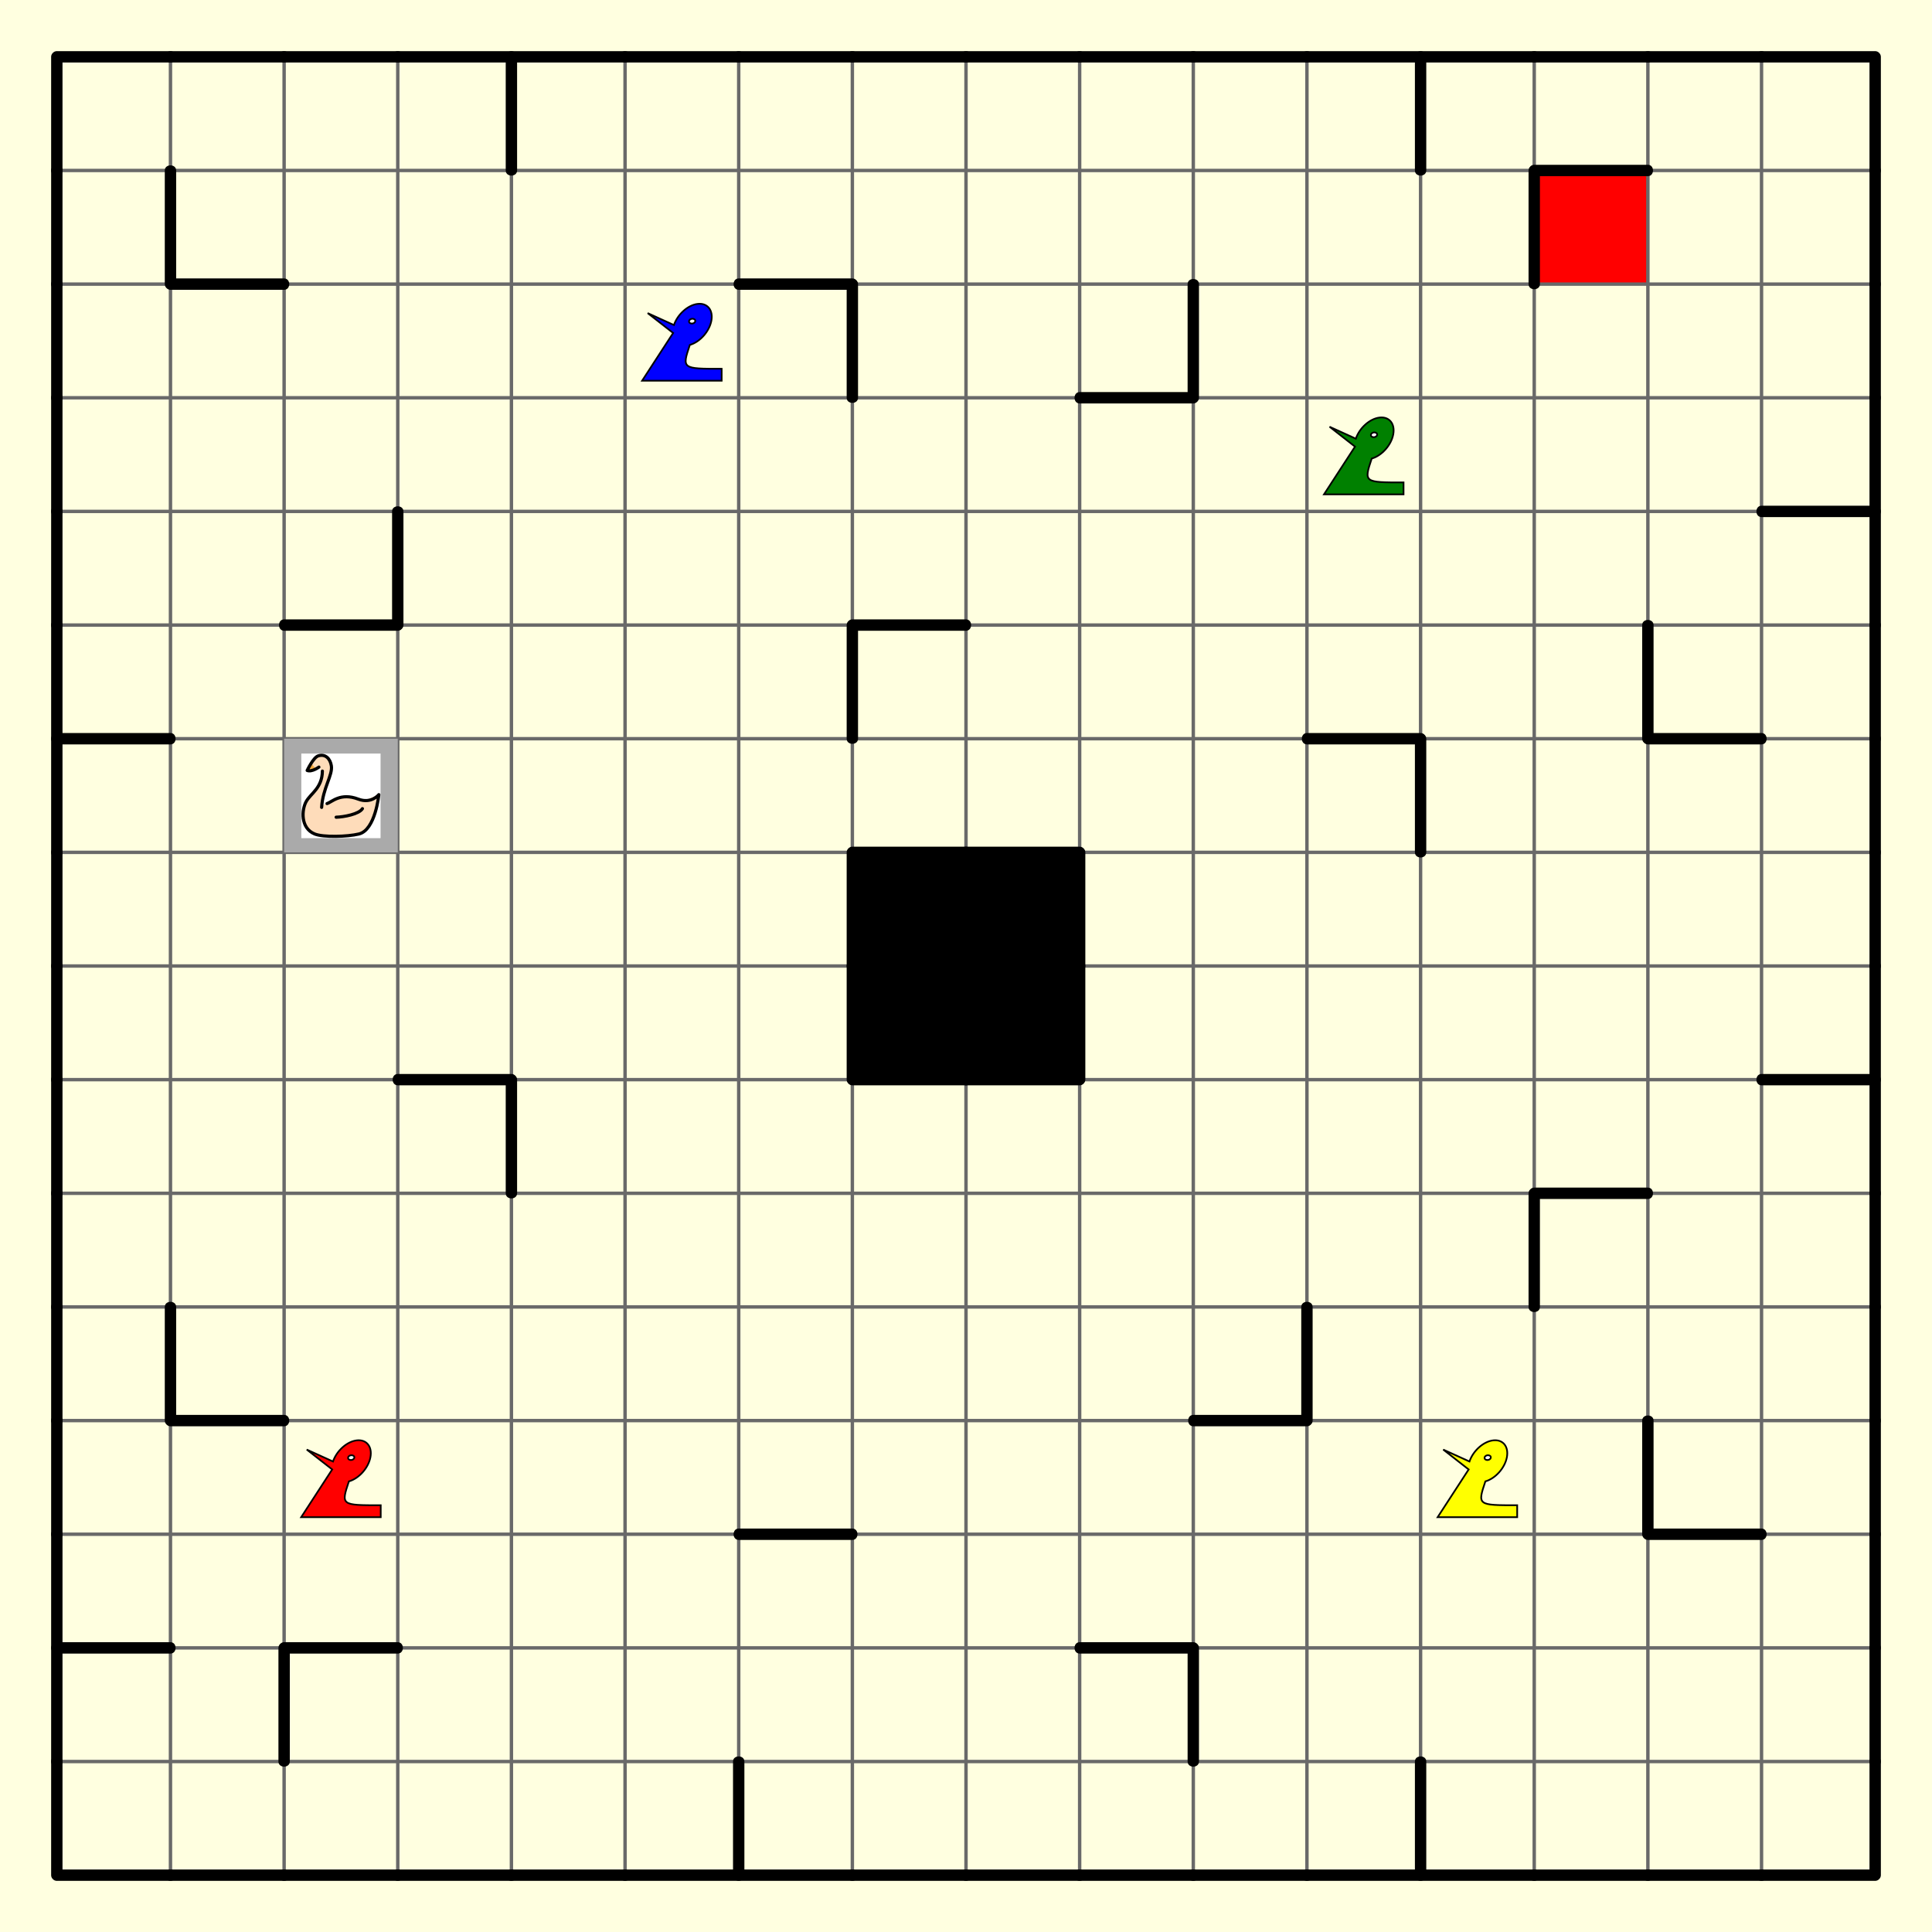
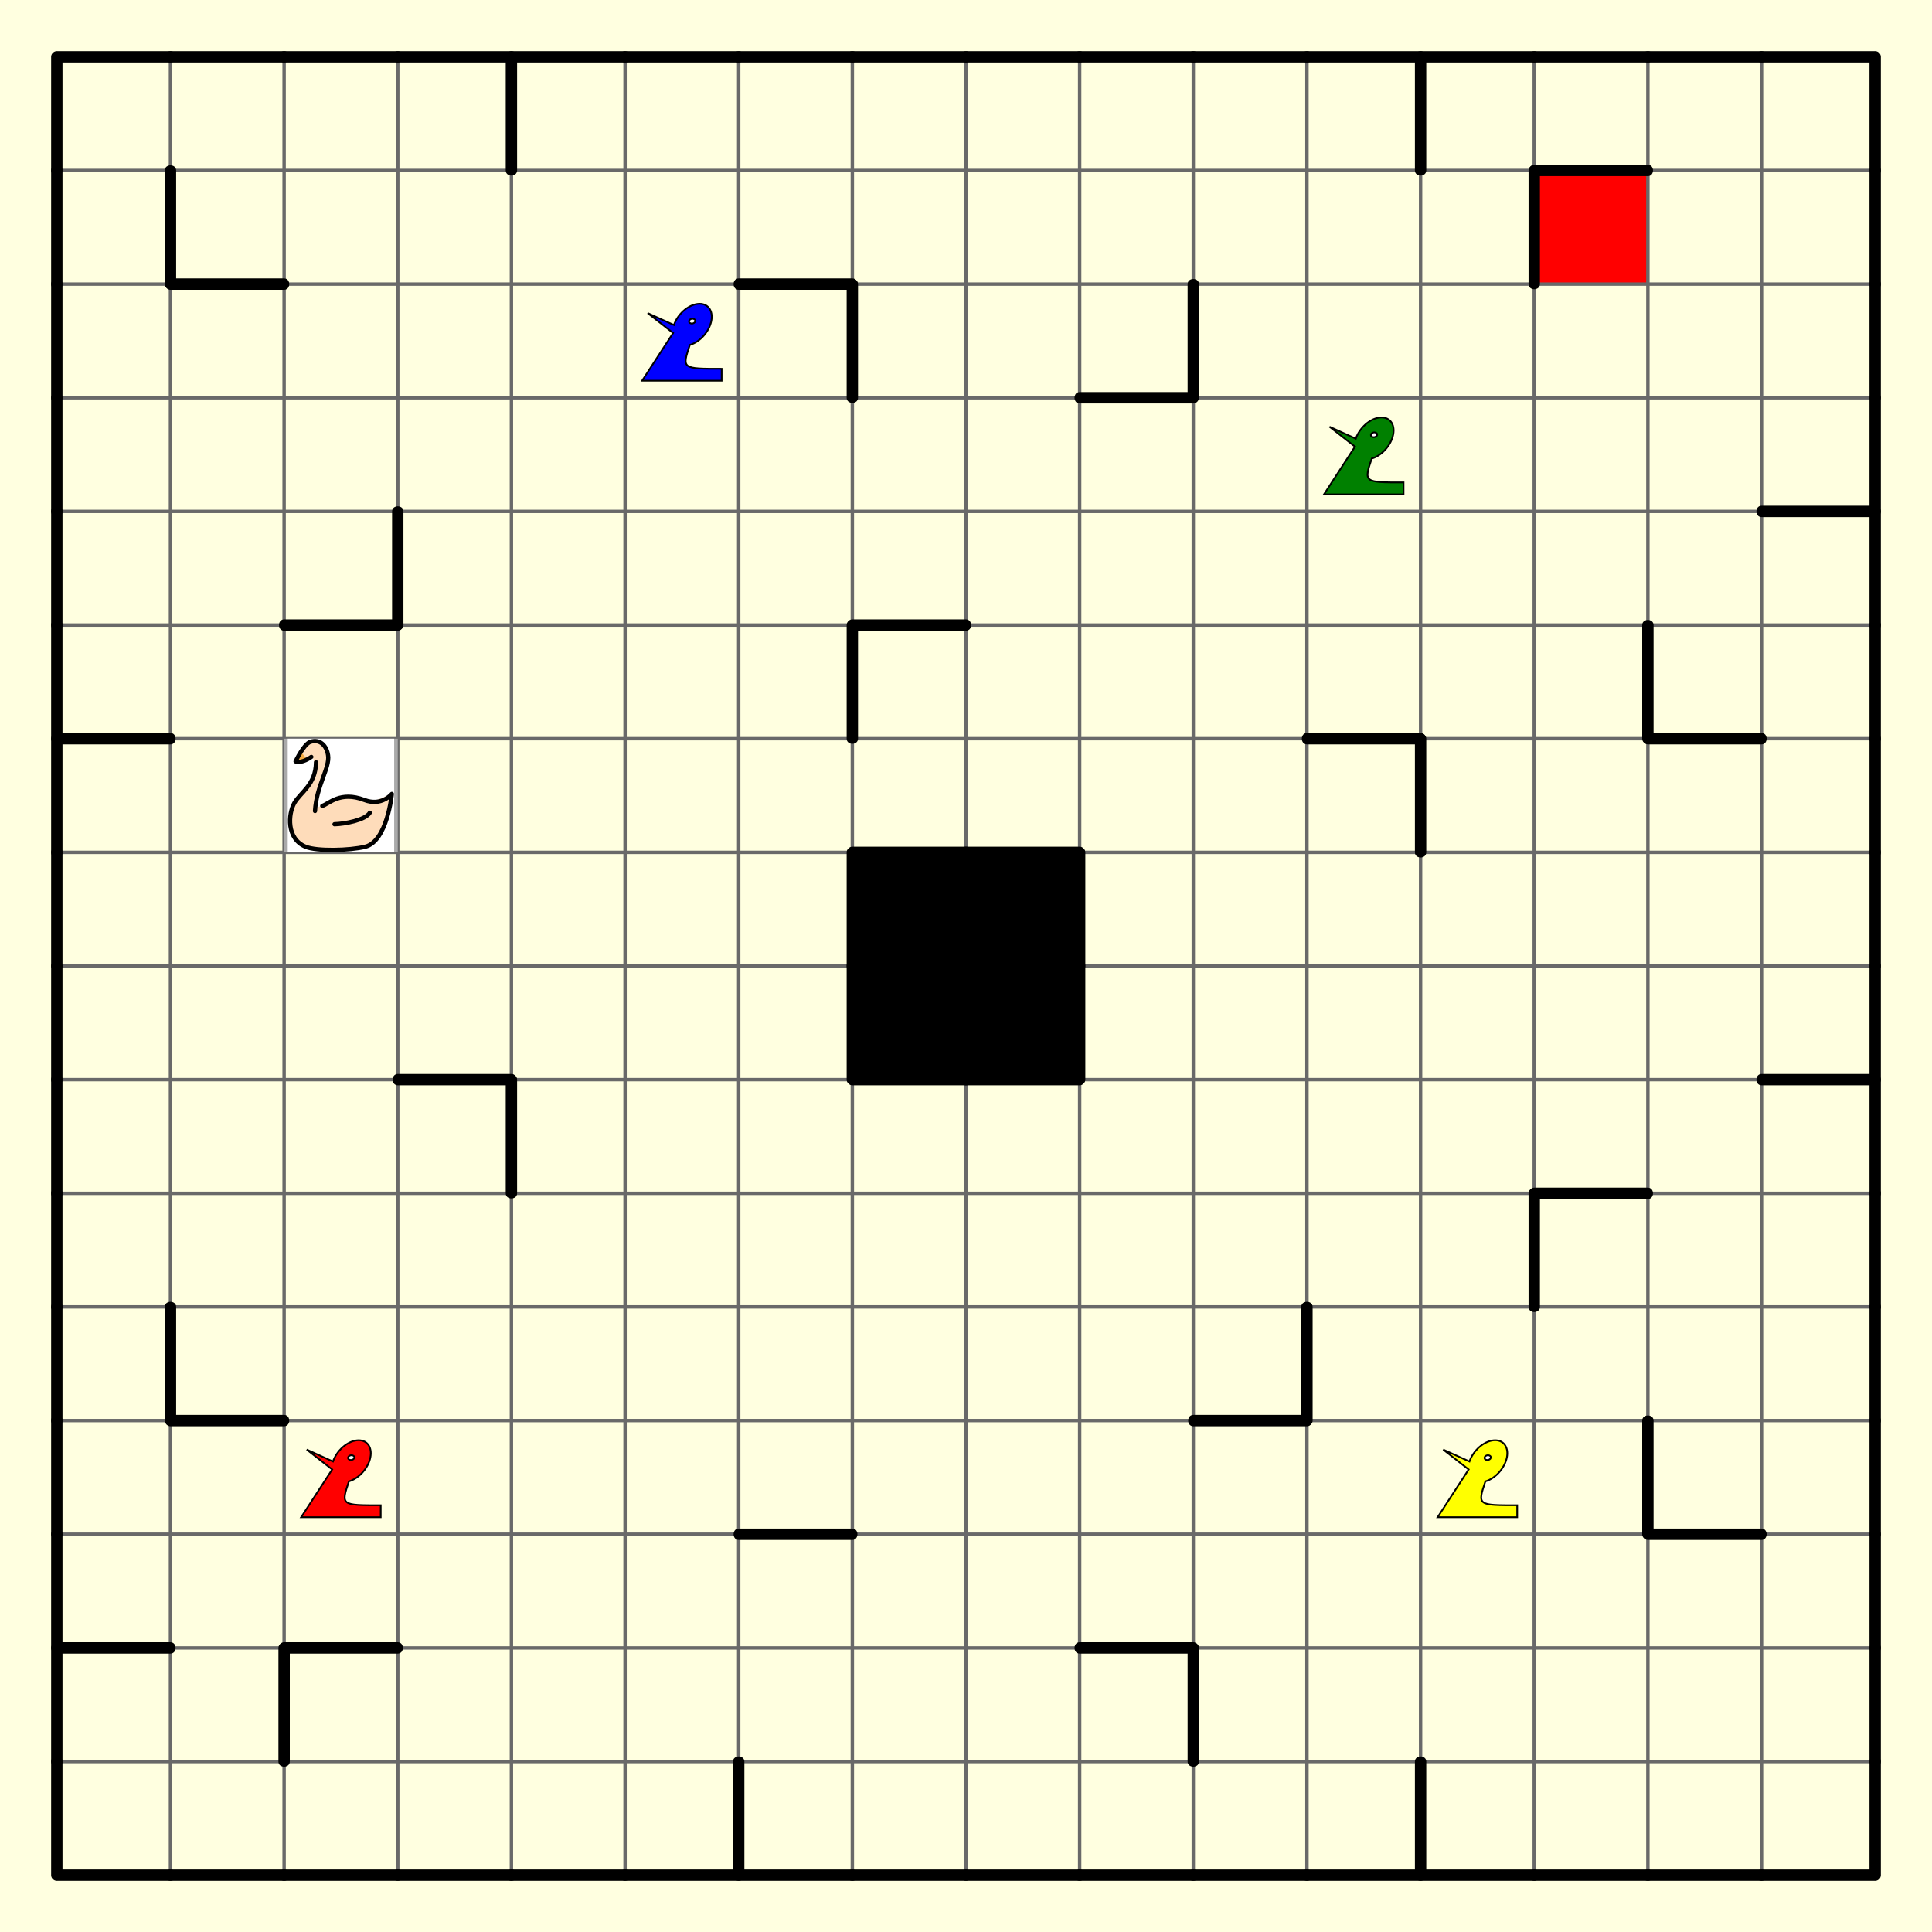
<svg xmlns="http://www.w3.org/2000/svg" height="1700" width="1700" version="1.1">
  <path d=" M 0 0 l 1700 0 0 1700 -1700 0 Z" fill="lightyellow" stroke="lightyellow" stroke-width="0" />
  <path d=" M 750 850 l 100 0 l 0 100 l -100 0 Z" fill="black" stroke="black" stroke-width="0" />
  <path d=" M 850 850 l 100 0 l 0 100 l -100 0 Z" fill="black" stroke="black" stroke-width="0" />
  <path d=" M 750 750 l 100 0 l 0 100 l -100 0 Z" fill="black" stroke="black" stroke-width="0" />
  <path d=" M 850 750 l 100 0 l 0 100 l -100 0 Z" fill="black" stroke="black" stroke-width="0" />
  <path d=" M 1350 150 l 100 0 l 0 100 l -100 0 Z" fill="red" stroke="red" stroke-width="0" />
  <path d=" M 48.5 48.5 l 3 0 0 1603 -3 0 Z" fill="dimgrey" stroke="dimgrey" stroke-width="0" />
  <path d=" M 148.5 48.5 l 3 0 0 1603 -3 0 Z" fill="dimgrey" stroke="dimgrey" stroke-width="0" />
  <path d=" M 248.5 48.5 l 3 0 0 1603 -3 0 Z" fill="dimgrey" stroke="dimgrey" stroke-width="0" />
  <path d=" M 348.5 48.5 l 3 0 0 1603 -3 0 Z" fill="dimgrey" stroke="dimgrey" stroke-width="0" />
  <path d=" M 448.5 48.5 l 3 0 0 1603 -3 0 Z" fill="dimgrey" stroke="dimgrey" stroke-width="0" />
  <path d=" M 548.5 48.5 l 3 0 0 1603 -3 0 Z" fill="dimgrey" stroke="dimgrey" stroke-width="0" />
  <path d=" M 648.5 48.5 l 3 0 0 1603 -3 0 Z" fill="dimgrey" stroke="dimgrey" stroke-width="0" />
  <path d=" M 748.5 48.5 l 3 0 0 1603 -3 0 Z" fill="dimgrey" stroke="dimgrey" stroke-width="0" />
  <path d=" M 848.5 48.5 l 3 0 0 1603 -3 0 Z" fill="dimgrey" stroke="dimgrey" stroke-width="0" />
  <path d=" M 948.5 48.5 l 3 0 0 1603 -3 0 Z" fill="dimgrey" stroke="dimgrey" stroke-width="0" />
  <path d=" M 1048.5 48.5 l 3 0 0 1603 -3 0 Z" fill="dimgrey" stroke="dimgrey" stroke-width="0" />
  <path d=" M 1148.5 48.5 l 3 0 0 1603 -3 0 Z" fill="dimgrey" stroke="dimgrey" stroke-width="0" />
  <path d=" M 1248.5 48.5 l 3 0 0 1603 -3 0 Z" fill="dimgrey" stroke="dimgrey" stroke-width="0" />
  <path d=" M 1348.5 48.5 l 3 0 0 1603 -3 0 Z" fill="dimgrey" stroke="dimgrey" stroke-width="0" />
  <path d=" M 1448.5 48.5 l 3 0 0 1603 -3 0 Z" fill="dimgrey" stroke="dimgrey" stroke-width="0" />
  <path d=" M 1548.5 48.5 l 3 0 0 1603 -3 0 Z" fill="dimgrey" stroke="dimgrey" stroke-width="0" />
  <path d=" M 1648.5 48.5 l 3 0 0 1603 -3 0 Z" fill="dimgrey" stroke="dimgrey" stroke-width="0" />
  <path d=" M 48.5 48.5 l 0 3 1603 0 0 -3 Z" fill="dimgrey" stroke="dimgrey" stroke-width="0" />
  <path d=" M 48.5 148.5 l 0 3 1603 0 0 -3 Z" fill="dimgrey" stroke="dimgrey" stroke-width="0" />
  <path d=" M 48.5 248.5 l 0 3 1603 0 0 -3 Z" fill="dimgrey" stroke="dimgrey" stroke-width="0" />
  <path d=" M 48.5 348.5 l 0 3 1603 0 0 -3 Z" fill="dimgrey" stroke="dimgrey" stroke-width="0" />
  <path d=" M 48.5 448.5 l 0 3 1603 0 0 -3 Z" fill="dimgrey" stroke="dimgrey" stroke-width="0" />
  <path d=" M 48.5 548.5 l 0 3 1603 0 0 -3 Z" fill="dimgrey" stroke="dimgrey" stroke-width="0" />
  <path d=" M 48.5 648.5 l 0 3 1603 0 0 -3 Z" fill="dimgrey" stroke="dimgrey" stroke-width="0" />
  <path d=" M 48.5 748.5 l 0 3 1603 0 0 -3 Z" fill="dimgrey" stroke="dimgrey" stroke-width="0" />
  <path d=" M 48.5 848.5 l 0 3 1603 0 0 -3 Z" fill="dimgrey" stroke="dimgrey" stroke-width="0" />
  <path d=" M 48.5 948.5 l 0 3 1603 0 0 -3 Z" fill="dimgrey" stroke="dimgrey" stroke-width="0" />
  <path d=" M 48.5 1048.5 l 0 3 1603 0 0 -3 Z" fill="dimgrey" stroke="dimgrey" stroke-width="0" />
  <path d=" M 48.5 1148.5 l 0 3 1603 0 0 -3 Z" fill="dimgrey" stroke="dimgrey" stroke-width="0" />
  <path d=" M 48.5 1248.5 l 0 3 1603 0 0 -3 Z" fill="dimgrey" stroke="dimgrey" stroke-width="0" />
  <path d=" M 48.5 1348.5 l 0 3 1603 0 0 -3 Z" fill="dimgrey" stroke="dimgrey" stroke-width="0" />
  <path d=" M 48.5 1448.5 l 0 3 1603 0 0 -3 Z" fill="dimgrey" stroke="dimgrey" stroke-width="0" />
  <path d=" M 48.5 1548.5 l 0 3 1603 0 0 -3 Z" fill="dimgrey" stroke="dimgrey" stroke-width="0" />
  <path d=" M 48.5 1648.5 l 0 3 1603 0 0 -3 Z" fill="dimgrey" stroke="dimgrey" stroke-width="0" />
  <path d=" M 50 1645 c -6 0 -6 10 0 10 l 100 0 c 6 0 6 -10 0 -10 Z" fill="black" stroke="black" stroke-width="0" />
  <path d=" M 50 1445 c -6 0 -6 10 0 10 l 100 0 c 6 0 6 -10 0 -10 Z" fill="black" stroke="black" stroke-width="0" />
  <path d=" M 50 645 c -6 0 -6 10 0 10 l 100 0 c 6 0 6 -10 0 -10 Z" fill="black" stroke="black" stroke-width="0" />
  <path d=" M 50 45 c -6 0 -6 10 0 10 l 100 0 c 6 0 6 -10 0 -10 Z" fill="black" stroke="black" stroke-width="0" />
  <path d=" M 150 1645 c -6 0 -6 10 0 10 l 100 0 c 6 0 6 -10 0 -10 Z" fill="black" stroke="black" stroke-width="0" />
  <path d=" M 150 1245 c -6 0 -6 10 0 10 l 100 0 c 6 0 6 -10 0 -10 Z" fill="black" stroke="black" stroke-width="0" />
  <path d=" M 150 245 c -6 0 -6 10 0 10 l 100 0 c 6 0 6 -10 0 -10 Z" fill="black" stroke="black" stroke-width="0" />
  <path d=" M 150 45 c -6 0 -6 10 0 10 l 100 0 c 6 0 6 -10 0 -10 Z" fill="black" stroke="black" stroke-width="0" />
  <path d=" M 250 1645 c -6 0 -6 10 0 10 l 100 0 c 6 0 6 -10 0 -10 Z" fill="black" stroke="black" stroke-width="0" />
  <path d=" M 250 1445 c -6 0 -6 10 0 10 l 100 0 c 6 0 6 -10 0 -10 Z" fill="black" stroke="black" stroke-width="0" />
  <path d=" M 250 545 c -6 0 -6 10 0 10 l 100 0 c 6 0 6 -10 0 -10 Z" fill="black" stroke="black" stroke-width="0" />
  <path d=" M 250 45 c -6 0 -6 10 0 10 l 100 0 c 6 0 6 -10 0 -10 Z" fill="black" stroke="black" stroke-width="0" />
  <path d=" M 350 1645 c -6 0 -6 10 0 10 l 100 0 c 6 0 6 -10 0 -10 Z" fill="black" stroke="black" stroke-width="0" />
  <path d=" M 350 945 c -6 0 -6 10 0 10 l 100 0 c 6 0 6 -10 0 -10 Z" fill="black" stroke="black" stroke-width="0" />
  <path d=" M 350 45 c -6 0 -6 10 0 10 l 100 0 c 6 0 6 -10 0 -10 Z" fill="black" stroke="black" stroke-width="0" />
  <path d=" M 450 1645 c -6 0 -6 10 0 10 l 100 0 c 6 0 6 -10 0 -10 Z" fill="black" stroke="black" stroke-width="0" />
  <path d=" M 450 45 c -6 0 -6 10 0 10 l 100 0 c 6 0 6 -10 0 -10 Z" fill="black" stroke="black" stroke-width="0" />
  <path d=" M 550 1645 c -6 0 -6 10 0 10 l 100 0 c 6 0 6 -10 0 -10 Z" fill="black" stroke="black" stroke-width="0" />
  <path d=" M 550 45 c -6 0 -6 10 0 10 l 100 0 c 6 0 6 -10 0 -10 Z" fill="black" stroke="black" stroke-width="0" />
  <path d=" M 650 1645 c -6 0 -6 10 0 10 l 100 0 c 6 0 6 -10 0 -10 Z" fill="black" stroke="black" stroke-width="0" />
  <path d=" M 650 1345 c -6 0 -6 10 0 10 l 100 0 c 6 0 6 -10 0 -10 Z" fill="black" stroke="black" stroke-width="0" />
  <path d=" M 650 245 c -6 0 -6 10 0 10 l 100 0 c 6 0 6 -10 0 -10 Z" fill="black" stroke="black" stroke-width="0" />
  <path d=" M 650 45 c -6 0 -6 10 0 10 l 100 0 c 6 0 6 -10 0 -10 Z" fill="black" stroke="black" stroke-width="0" />
  <path d=" M 750 1645 c -6 0 -6 10 0 10 l 100 0 c 6 0 6 -10 0 -10 Z" fill="black" stroke="black" stroke-width="0" />
  <path d=" M 750 945 c -6 0 -6 10 0 10 l 100 0 c 6 0 6 -10 0 -10 Z" fill="black" stroke="black" stroke-width="0" />
  <path d=" M 750 845 c -6 0 -6 10 0 10 l 100 0 c 6 0 6 -10 0 -10 Z" fill="black" stroke="black" stroke-width="0" />
  <path d=" M 750 745 c -6 0 -6 10 0 10 l 100 0 c 6 0 6 -10 0 -10 Z" fill="black" stroke="black" stroke-width="0" />
  <path d=" M 750 545 c -6 0 -6 10 0 10 l 100 0 c 6 0 6 -10 0 -10 Z" fill="black" stroke="black" stroke-width="0" />
  <path d=" M 750 45 c -6 0 -6 10 0 10 l 100 0 c 6 0 6 -10 0 -10 Z" fill="black" stroke="black" stroke-width="0" />
  <path d=" M 850 1645 c -6 0 -6 10 0 10 l 100 0 c 6 0 6 -10 0 -10 Z" fill="black" stroke="black" stroke-width="0" />
  <path d=" M 850 945 c -6 0 -6 10 0 10 l 100 0 c 6 0 6 -10 0 -10 Z" fill="black" stroke="black" stroke-width="0" />
  <path d=" M 850 845 c -6 0 -6 10 0 10 l 100 0 c 6 0 6 -10 0 -10 Z" fill="black" stroke="black" stroke-width="0" />
  <path d=" M 850 745 c -6 0 -6 10 0 10 l 100 0 c 6 0 6 -10 0 -10 Z" fill="black" stroke="black" stroke-width="0" />
  <path d=" M 850 45 c -6 0 -6 10 0 10 l 100 0 c 6 0 6 -10 0 -10 Z" fill="black" stroke="black" stroke-width="0" />
  <path d=" M 950 1645 c -6 0 -6 10 0 10 l 100 0 c 6 0 6 -10 0 -10 Z" fill="black" stroke="black" stroke-width="0" />
  <path d=" M 950 1445 c -6 0 -6 10 0 10 l 100 0 c 6 0 6 -10 0 -10 Z" fill="black" stroke="black" stroke-width="0" />
  <path d=" M 950 345 c -6 0 -6 10 0 10 l 100 0 c 6 0 6 -10 0 -10 Z" fill="black" stroke="black" stroke-width="0" />
  <path d=" M 950 45 c -6 0 -6 10 0 10 l 100 0 c 6 0 6 -10 0 -10 Z" fill="black" stroke="black" stroke-width="0" />
  <path d=" M 1050 1645 c -6 0 -6 10 0 10 l 100 0 c 6 0 6 -10 0 -10 Z" fill="black" stroke="black" stroke-width="0" />
  <path d=" M 1050 1245 c -6 0 -6 10 0 10 l 100 0 c 6 0 6 -10 0 -10 Z" fill="black" stroke="black" stroke-width="0" />
  <path d=" M 1050 45 c -6 0 -6 10 0 10 l 100 0 c 6 0 6 -10 0 -10 Z" fill="black" stroke="black" stroke-width="0" />
  <path d=" M 1150 1645 c -6 0 -6 10 0 10 l 100 0 c 6 0 6 -10 0 -10 Z" fill="black" stroke="black" stroke-width="0" />
  <path d=" M 1150 645 c -6 0 -6 10 0 10 l 100 0 c 6 0 6 -10 0 -10 Z" fill="black" stroke="black" stroke-width="0" />
  <path d=" M 1150 45 c -6 0 -6 10 0 10 l 100 0 c 6 0 6 -10 0 -10 Z" fill="black" stroke="black" stroke-width="0" />
  <path d=" M 1250 1645 c -6 0 -6 10 0 10 l 100 0 c 6 0 6 -10 0 -10 Z" fill="black" stroke="black" stroke-width="0" />
  <path d=" M 1250 45 c -6 0 -6 10 0 10 l 100 0 c 6 0 6 -10 0 -10 Z" fill="black" stroke="black" stroke-width="0" />
  <path d=" M 1350 1645 c -6 0 -6 10 0 10 l 100 0 c 6 0 6 -10 0 -10 Z" fill="black" stroke="black" stroke-width="0" />
  <path d=" M 1350 1045 c -6 0 -6 10 0 10 l 100 0 c 6 0 6 -10 0 -10 Z" fill="black" stroke="black" stroke-width="0" />
  <path d=" M 1350 145 c -6 0 -6 10 0 10 l 100 0 c 6 0 6 -10 0 -10 Z" fill="black" stroke="black" stroke-width="0" />
  <path d=" M 1350 45 c -6 0 -6 10 0 10 l 100 0 c 6 0 6 -10 0 -10 Z" fill="black" stroke="black" stroke-width="0" />
  <path d=" M 1450 1645 c -6 0 -6 10 0 10 l 100 0 c 6 0 6 -10 0 -10 Z" fill="black" stroke="black" stroke-width="0" />
  <path d=" M 1450 1345 c -6 0 -6 10 0 10 l 100 0 c 6 0 6 -10 0 -10 Z" fill="black" stroke="black" stroke-width="0" />
  <path d=" M 1450 645 c -6 0 -6 10 0 10 l 100 0 c 6 0 6 -10 0 -10 Z" fill="black" stroke="black" stroke-width="0" />
  <path d=" M 1450 45 c -6 0 -6 10 0 10 l 100 0 c 6 0 6 -10 0 -10 Z" fill="black" stroke="black" stroke-width="0" />
  <path d=" M 1550 1645 c -6 0 -6 10 0 10 l 100 0 c 6 0 6 -10 0 -10 Z" fill="black" stroke="black" stroke-width="0" />
  <path d=" M 1550 945 c -6 0 -6 10 0 10 l 100 0 c 6 0 6 -10 0 -10 Z" fill="black" stroke="black" stroke-width="0" />
  <path d=" M 1550 445 c -6 0 -6 10 0 10 l 100 0 c 6 0 6 -10 0 -10 Z" fill="black" stroke="black" stroke-width="0" />
  <path d=" M 1550 45 c -6 0 -6 10 0 10 l 100 0 c 6 0 6 -10 0 -10 Z" fill="black" stroke="black" stroke-width="0" />
  <path d=" M 45 1650 c 0 6 10 6 10 0 l 0 -100 c 0 -6 -10 -6 -10 0 Z" fill="black" stroke="black" stroke-width="0" />
  <path d=" M 45 1550 c 0 6 10 6 10 0 l 0 -100 c 0 -6 -10 -6 -10 0 Z" fill="black" stroke="black" stroke-width="0" />
  <path d=" M 45 1450 c 0 6 10 6 10 0 l 0 -100 c 0 -6 -10 -6 -10 0 Z" fill="black" stroke="black" stroke-width="0" />
  <path d=" M 45 1350 c 0 6 10 6 10 0 l 0 -100 c 0 -6 -10 -6 -10 0 Z" fill="black" stroke="black" stroke-width="0" />
  <path d=" M 45 1250 c 0 6 10 6 10 0 l 0 -100 c 0 -6 -10 -6 -10 0 Z" fill="black" stroke="black" stroke-width="0" />
  <path d=" M 45 1150 c 0 6 10 6 10 0 l 0 -100 c 0 -6 -10 -6 -10 0 Z" fill="black" stroke="black" stroke-width="0" />
  <path d=" M 45 1050 c 0 6 10 6 10 0 l 0 -100 c 0 -6 -10 -6 -10 0 Z" fill="black" stroke="black" stroke-width="0" />
  <path d=" M 45 950 c 0 6 10 6 10 0 l 0 -100 c 0 -6 -10 -6 -10 0 Z" fill="black" stroke="black" stroke-width="0" />
  <path d=" M 45 850 c 0 6 10 6 10 0 l 0 -100 c 0 -6 -10 -6 -10 0 Z" fill="black" stroke="black" stroke-width="0" />
  <path d=" M 45 750 c 0 6 10 6 10 0 l 0 -100 c 0 -6 -10 -6 -10 0 Z" fill="black" stroke="black" stroke-width="0" />
  <path d=" M 45 650 c 0 6 10 6 10 0 l 0 -100 c 0 -6 -10 -6 -10 0 Z" fill="black" stroke="black" stroke-width="0" />
  <path d=" M 45 550 c 0 6 10 6 10 0 l 0 -100 c 0 -6 -10 -6 -10 0 Z" fill="black" stroke="black" stroke-width="0" />
  <path d=" M 45 450 c 0 6 10 6 10 0 l 0 -100 c 0 -6 -10 -6 -10 0 Z" fill="black" stroke="black" stroke-width="0" />
  <path d=" M 45 350 c 0 6 10 6 10 0 l 0 -100 c 0 -6 -10 -6 -10 0 Z" fill="black" stroke="black" stroke-width="0" />
  <path d=" M 45 250 c 0 6 10 6 10 0 l 0 -100 c 0 -6 -10 -6 -10 0 Z" fill="black" stroke="black" stroke-width="0" />
  <path d=" M 45 150 c 0 6 10 6 10 0 l 0 -100 c 0 -6 -10 -6 -10 0 Z" fill="black" stroke="black" stroke-width="0" />
  <path d=" M 145 1250 c 0 6 10 6 10 0 l 0 -100 c 0 -6 -10 -6 -10 0 Z" fill="black" stroke="black" stroke-width="0" />
  <path d=" M 145 250 c 0 6 10 6 10 0 l 0 -100 c 0 -6 -10 -6 -10 0 Z" fill="black" stroke="black" stroke-width="0" />
  <path d=" M 245 1550 c 0 6 10 6 10 0 l 0 -100 c 0 -6 -10 -6 -10 0 Z" fill="black" stroke="black" stroke-width="0" />
  <path d=" M 345 550 c 0 6 10 6 10 0 l 0 -100 c 0 -6 -10 -6 -10 0 Z" fill="black" stroke="black" stroke-width="0" />
  <path d=" M 445 1050 c 0 6 10 6 10 0 l 0 -100 c 0 -6 -10 -6 -10 0 Z" fill="black" stroke="black" stroke-width="0" />
  <path d=" M 445 150 c 0 6 10 6 10 0 l 0 -100 c 0 -6 -10 -6 -10 0 Z" fill="black" stroke="black" stroke-width="0" />
  <path d=" M 645 1650 c 0 6 10 6 10 0 l 0 -100 c 0 -6 -10 -6 -10 0 Z" fill="black" stroke="black" stroke-width="0" />
  <path d=" M 745 950 c 0 6 10 6 10 0 l 0 -100 c 0 -6 -10 -6 -10 0 Z" fill="black" stroke="black" stroke-width="0" />
  <path d=" M 745 850 c 0 6 10 6 10 0 l 0 -100 c 0 -6 -10 -6 -10 0 Z" fill="black" stroke="black" stroke-width="0" />
  <path d=" M 745 650 c 0 6 10 6 10 0 l 0 -100 c 0 -6 -10 -6 -10 0 Z" fill="black" stroke="black" stroke-width="0" />
  <path d=" M 745 350 c 0 6 10 6 10 0 l 0 -100 c 0 -6 -10 -6 -10 0 Z" fill="black" stroke="black" stroke-width="0" />
  <path d=" M 845 950 c 0 6 10 6 10 0 l 0 -100 c 0 -6 -10 -6 -10 0 Z" fill="black" stroke="black" stroke-width="0" />
  <path d=" M 845 850 c 0 6 10 6 10 0 l 0 -100 c 0 -6 -10 -6 -10 0 Z" fill="black" stroke="black" stroke-width="0" />
  <path d=" M 945 950 c 0 6 10 6 10 0 l 0 -100 c 0 -6 -10 -6 -10 0 Z" fill="black" stroke="black" stroke-width="0" />
  <path d=" M 945 850 c 0 6 10 6 10 0 l 0 -100 c 0 -6 -10 -6 -10 0 Z" fill="black" stroke="black" stroke-width="0" />
  <path d=" M 1045 1550 c 0 6 10 6 10 0 l 0 -100 c 0 -6 -10 -6 -10 0 Z" fill="black" stroke="black" stroke-width="0" />
  <path d=" M 1045 350 c 0 6 10 6 10 0 l 0 -100 c 0 -6 -10 -6 -10 0 Z" fill="black" stroke="black" stroke-width="0" />
  <path d=" M 1145 1250 c 0 6 10 6 10 0 l 0 -100 c 0 -6 -10 -6 -10 0 Z" fill="black" stroke="black" stroke-width="0" />
  <path d=" M 1245 1650 c 0 6 10 6 10 0 l 0 -100 c 0 -6 -10 -6 -10 0 Z" fill="black" stroke="black" stroke-width="0" />
  <path d=" M 1245 750 c 0 6 10 6 10 0 l 0 -100 c 0 -6 -10 -6 -10 0 Z" fill="black" stroke="black" stroke-width="0" />
  <path d=" M 1245 150 c 0 6 10 6 10 0 l 0 -100 c 0 -6 -10 -6 -10 0 Z" fill="black" stroke="black" stroke-width="0" />
  <path d=" M 1345 1150 c 0 6 10 6 10 0 l 0 -100 c 0 -6 -10 -6 -10 0 Z" fill="black" stroke="black" stroke-width="0" />
  <path d=" M 1345 250 c 0 6 10 6 10 0 l 0 -100 c 0 -6 -10 -6 -10 0 Z" fill="black" stroke="black" stroke-width="0" />
  <path d=" M 1445 1350 c 0 6 10 6 10 0 l 0 -100 c 0 -6 -10 -6 -10 0 Z" fill="black" stroke="black" stroke-width="0" />
  <path d=" M 1445 650 c 0 6 10 6 10 0 l 0 -100 c 0 -6 -10 -6 -10 0 Z" fill="black" stroke="black" stroke-width="0" />
  <path d=" M 1645 1650 c 0 6 10 6 10 0 l 0 -100 c 0 -6 -10 -6 -10 0 Z" fill="black" stroke="black" stroke-width="0" />
  <path d=" M 1645 1550 c 0 6 10 6 10 0 l 0 -100 c 0 -6 -10 -6 -10 0 Z" fill="black" stroke="black" stroke-width="0" />
  <path d=" M 1645 1450 c 0 6 10 6 10 0 l 0 -100 c 0 -6 -10 -6 -10 0 Z" fill="black" stroke="black" stroke-width="0" />
  <path d=" M 1645 1350 c 0 6 10 6 10 0 l 0 -100 c 0 -6 -10 -6 -10 0 Z" fill="black" stroke="black" stroke-width="0" />
  <path d=" M 1645 1250 c 0 6 10 6 10 0 l 0 -100 c 0 -6 -10 -6 -10 0 Z" fill="black" stroke="black" stroke-width="0" />
  <path d=" M 1645 1150 c 0 6 10 6 10 0 l 0 -100 c 0 -6 -10 -6 -10 0 Z" fill="black" stroke="black" stroke-width="0" />
  <path d=" M 1645 1050 c 0 6 10 6 10 0 l 0 -100 c 0 -6 -10 -6 -10 0 Z" fill="black" stroke="black" stroke-width="0" />
  <path d=" M 1645 950 c 0 6 10 6 10 0 l 0 -100 c 0 -6 -10 -6 -10 0 Z" fill="black" stroke="black" stroke-width="0" />
  <path d=" M 1645 850 c 0 6 10 6 10 0 l 0 -100 c 0 -6 -10 -6 -10 0 Z" fill="black" stroke="black" stroke-width="0" />
  <path d=" M 1645 750 c 0 6 10 6 10 0 l 0 -100 c 0 -6 -10 -6 -10 0 Z" fill="black" stroke="black" stroke-width="0" />
  <path d=" M 1645 650 c 0 6 10 6 10 0 l 0 -100 c 0 -6 -10 -6 -10 0 Z" fill="black" stroke="black" stroke-width="0" />
  <path d=" M 1645 550 c 0 6 10 6 10 0 l 0 -100 c 0 -6 -10 -6 -10 0 Z" fill="black" stroke="black" stroke-width="0" />
  <path d=" M 1645 450 c 0 6 10 6 10 0 l 0 -100 c 0 -6 -10 -6 -10 0 Z" fill="black" stroke="black" stroke-width="0" />
  <path d=" M 1645 350 c 0 6 10 6 10 0 l 0 -100 c 0 -6 -10 -6 -10 0 Z" fill="black" stroke="black" stroke-width="0" />
  <path d=" M 1645 250 c 0 6 10 6 10 0 l 0 -100 c 0 -6 -10 -6 -10 0 Z" fill="black" stroke="black" stroke-width="0" />
  <path d=" M 1645 150 c 0 6 10 6 10 0 l 0 -100 c 0 -6 -10 -6 -10 0 Z" fill="black" stroke="black" stroke-width="0" />
  <path d=" M 265 1335 l 70 0 l 0 -10.5 c -35 0 -35 0 -28 -21 a 21 14 -50 1 0 -14 -17.5 l -23.1 -10.5 l 22.4 17.5 Z" fill="red" stroke="black" stroke-width="1.5" />
  <path d=" M 311.2 1281.1 a 2.8 2.1 -10 1 0 0.2 0.2 Z" fill="white" stroke="black" stroke-width="1.5" />
  <path d=" M 1265 1335 l 70 0 l 0 -10.5 c -35 0 -35 0 -28 -21 a 21 14 -50 1 0 -14 -17.5 l -23.1 -10.5 l 22.4 17.5 Z" fill="yellow" stroke="black" stroke-width="1.5" />
  <path d=" M 1311.2 1281.1 a 2.8 2.1 -10 1 0 0.2 0.2 Z" fill="white" stroke="black" stroke-width="1.5" />
  <path d=" M 1165 435 l 70 0 l 0 -10.5 c -35 0 -35 0 -28 -21 a 21 14 -50 1 0 -14 -17.5 l -23.1 -10.5 l 22.4 17.5 Z" fill="green" stroke="black" stroke-width="1.5" />
  <path d=" M 1211.2 381.1 a 2.8 2.1 -10 1 0 0.2 0.2 Z" fill="white" stroke="black" stroke-width="1.5" />
  <path d=" M 565 335 l 70 0 l 0 -10.5 c -35 0 -35 0 -28 -21 a 21 14 -50 1 0 -14 -17.5 l -23.1 -10.5 l 22.4 17.5 Z" fill="blue" stroke="black" stroke-width="1.5" />
  <path d=" M 611.2 281.1 a 2.8 2.1 -10 1 0 0.2 0.2 Z" fill="white" stroke="black" stroke-width="1.5" />
-   <svg id="emoji" x="250" y="650" height="100" width="100" viewBox="0 0 72 72">
+   <svg id="emoji" x="250" y="650" height="100" width="100" viewBox="10.9 9.4 50.2 53.6">
    <path id="debug_frame_o" fill="#aaaaaa" stroke="#000000" stroke-width="0" d="M 0 0 h 72 v 72 h -72 z" />
    <path id="debug_frame" fill="#ffffff" stroke="#000000" stroke-width="0" d="M 10.9 9.4 h 50.2 v 53.6 h -50.2 z" />
    <g id="color">
      <path id="swan_body_fill" fill="#fedcba" d="M 23.842  42.51   c 22.03  -12.565 24.21  -.155 27.467  -3.309  .995  -.964 8.684  -3.756 8.684  -3.756   s  -2.749 23.3  -12.589 24.917   c  -7.378 1.212 -22.724  2.176 -28.036  0  -9.18 -3.761 -7.165 -16.346 -5.396 -20.54   2.055 -4.872  11.438 -8.786  9.335 -19.302   -.185 -.928 -.198 -2.071 -1.279 -2.53   -1.523 -.647 -4.48  3.294 -7.426  2.124   0  0  3.792 -8.743  6.939 -9.733   4.518 -1.422  7.863  4.188  8.388  6.822   1.117  5.61 -4.291  14.013 -4.796  18.1  C 25.107  35.522  23.842  42.51  23.842  42.51  Z" />
      <path id="swan_beak" fill="#f4aa41" d="M 17.763  15.709   c  -.135  1.286  1.933  2.476  2.163  3.263  .295  1.012 -4.196 .418 -4.196 .418   S 17.873  14.664  17.763  15.709  Z" />
    </g>
    <g id="swan_border_line" fill="none" stroke="#000000" stroke-linecap="round" stroke-linejoin="round" stroke-width="2">
      <path id="swan_body_line" d="M 27.199 41.088   c 3.045 -.91 8.483 -7.14 19.812 -2.799 8.248 3.161 12.983 -2.845 12.983 -2.845  S 57.892 57.793 47.404 60.361   c -7.262 1.778 -22.724 2.176 -28.036 0 -9.18 -3.761 -8.225 -15.492 -5.396 -20.54 2.911 -5.194 10.142 -8.579 10.268 -19.302" />
      <path id="swan_neck_line" d="  M 23.77 43.508   c .71 -12.082 7.066 -20.416 6.161 -26.306   -.695 -4.527 -3.774 -7.76 -8.292 -6.338   -3.147 .99 -7.034 9.249 -7.034 9.249   2.946 1.17 7.426 -2.124 7.426 -2.124  " />
      <path id="swan_feather_line" d="M 49.612 44.31   c -2.133 3.499 -11.9 5.306 -16.652 5.425  " />
    </g>
  </svg>
</svg>
